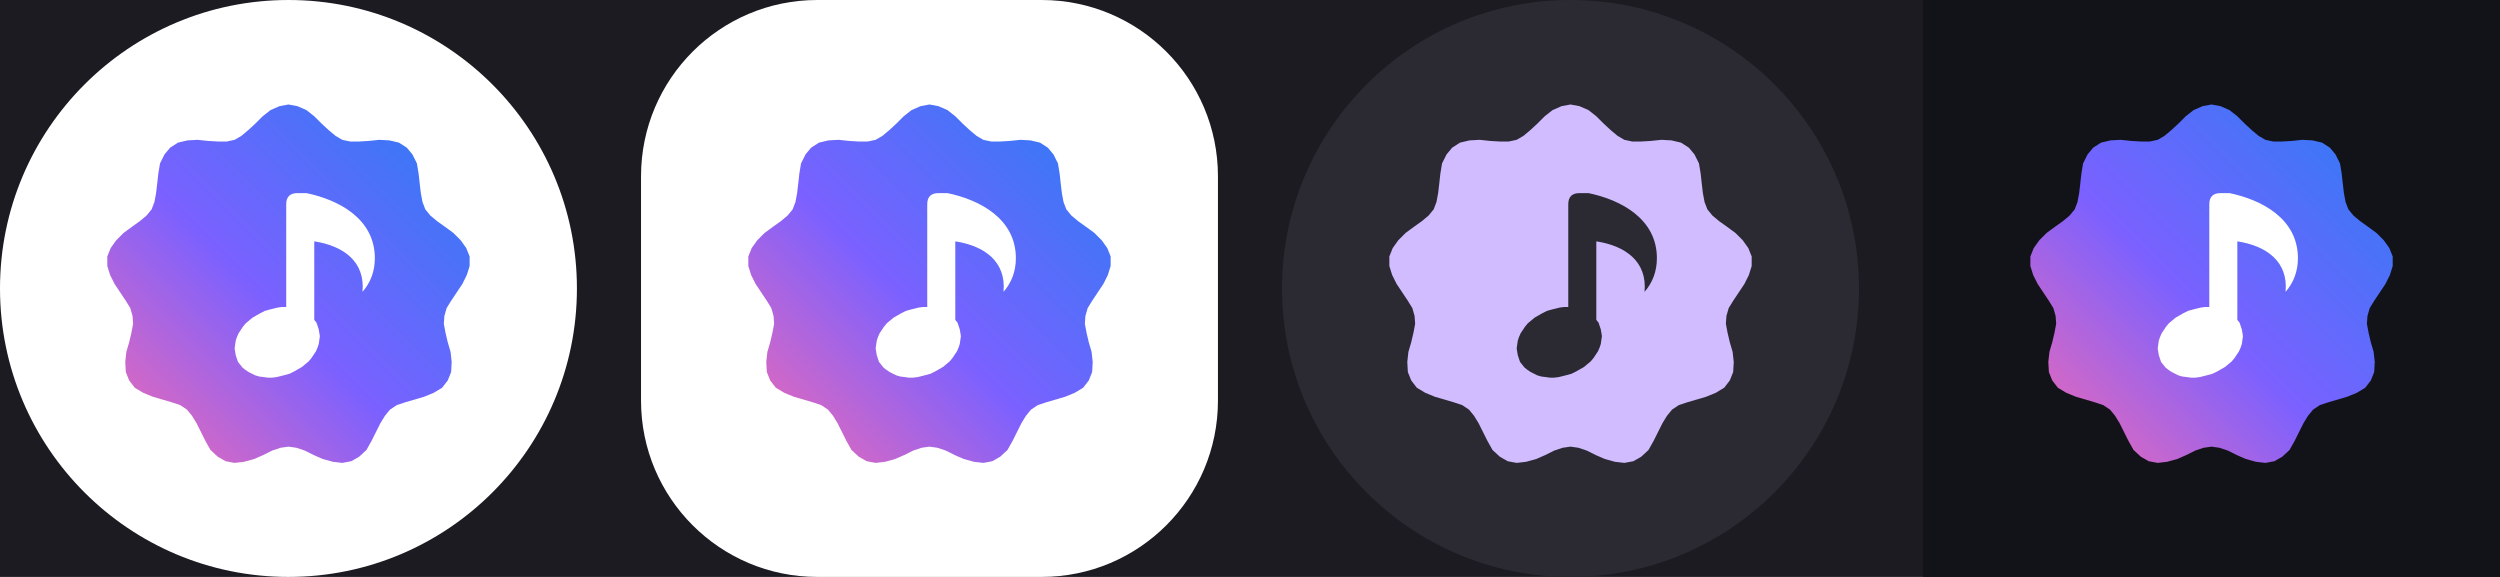
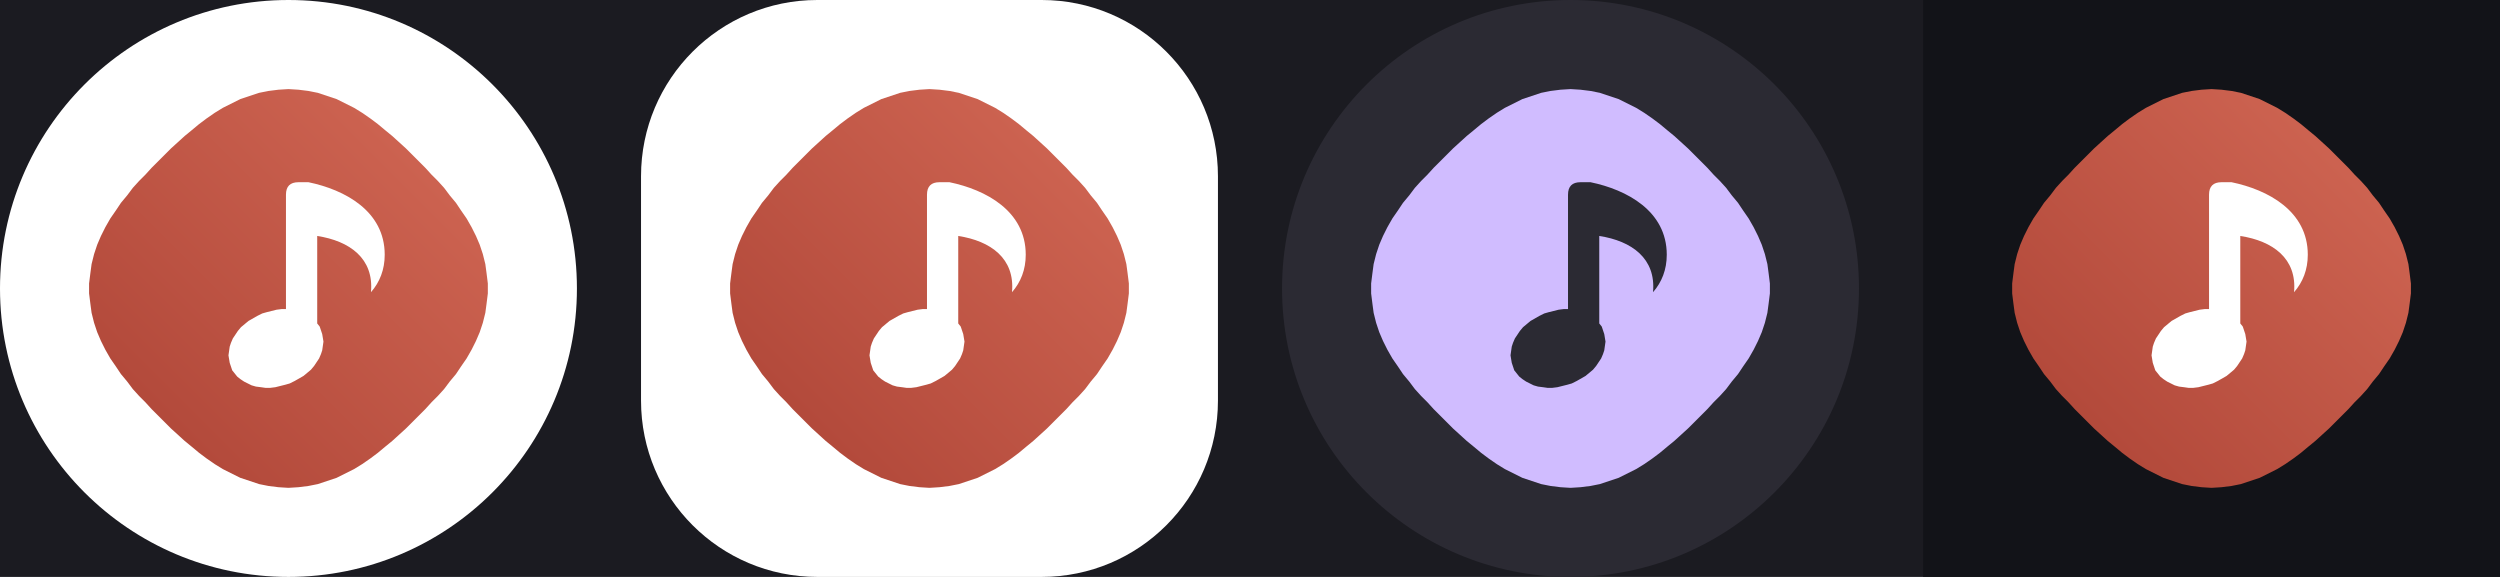
<svg xmlns="http://www.w3.org/2000/svg" viewBox="0 0 312 72" width="1248" height="288">
  <defs>
    <linearGradient id="g" x1="84" y1="24" x2="24" y2="84" gradientUnits="userSpaceOnUse">
-       <stop offset="0.0" stop-color="#2F7BF5" />
-       <stop offset="0.55" stop-color="#7B61FF" />
-       <stop offset="1.0" stop-color="#F06AB4" />
+       <stop offset="0.0" stop-color="#D26855" />
+       <stop offset="1.0" stop-color="#AD4436" />
    </linearGradient>
  </defs>
  <rect width="312" height="72" fill="#1b1b21" />
  <g transform="translate(-18,-18)">
    <clipPath id="m0">
      <circle cx="54" cy="54" r="36" />
    </clipPath>
    <g clip-path="url(#m0)">
      <rect width="108" height="108" fill="#fff" />
-       <g transform="translate(54 54) scale(0.7) translate(-54 -54)">
-         <path d="M54,21.2 L55.6,21.5 L57.2,22.2 L58.6,23.3 L59.9,24.6 L61.2,25.8 L62.4,26.8 L63.6,27.5 L65,27.8 L66.6,27.8 L68.3,27.7 L70.2,27.5 L72,27.6 L73.7,28 L75.1,28.9 L76.1,30.1 L76.9,31.7 L77.2,33.5 L77.4,35.3 L77.6,37 L77.9,38.6 L78.4,39.9 L79.3,41 L80.5,42 L81.9,43 L83.4,44.1 L84.7,45.4 L85.7,46.8 L86.3,48.3 L86.3,50 L85.8,51.6 L85,53.2 L84,54.7 L83,56.2 L82.2,57.5 L81.8,58.9 L81.7,60.3 L82,61.9 L82.4,63.6 L82.9,65.3 L83.1,67.1 L83,68.9 L82.4,70.4 L81.4,71.7 L79.9,72.6 L78.2,73.3 L76.5,73.8 L74.8,74.3 L73.3,74.8 L72.1,75.6 L71.2,76.7 L70.4,78 L69.6,79.6 L68.8,81.2 L67.9,82.8 L66.6,84 L65.2,84.8 L63.6,85.1 L61.9,84.9 L60.1,84.4 L58.5,83.7 L56.9,82.9 L55.4,82.4 L54,82.2 L52.6,82.4 L51.1,82.9 L49.5,83.7 L47.9,84.4 L46.1,84.9 L44.4,85.1 L42.8,84.8 L41.4,84 L40.1,82.8 L39.2,81.2 L38.4,79.6 L37.6,78 L36.8,76.7 L35.9,75.6 L34.7,74.8 L33.2,74.3 L31.5,73.8 L29.8,73.3 L28.1,72.6 L26.6,71.7 L25.6,70.4 L25,68.9 L24.9,67.1 L25.1,65.3 L25.6,63.6 L26,61.9 L26.3,60.3 L26.2,58.9 L25.8,57.5 L25,56.2 L24,54.7 L23,53.2 L22.2,51.6 L21.7,50 L21.7,48.3 L22.3,46.8 L23.3,45.4 L24.6,44.1 L26.1,43 L27.5,42 L28.7,41 L29.6,39.9 L30.1,38.6 L30.4,37 L30.6,35.3 L30.8,33.5 L31.1,31.7 L31.9,30.1 L32.9,28.9 L34.3,28 L36,27.6 L37.8,27.5 L39.7,27.7 L41.4,27.8 L43,27.8 L44.4,27.5 L45.6,26.8 L46.8,25.8 L48.1,24.6 L49.4,23.3 L50.8,22.2 L52.4,21.5 Z" fill="url(#g)" />
+       <g transform="translate(54 54) scale(0.78) translate(-54 -54)">
+         <path d="M54,22.1 L55.6,22.2 L57.2,22.4 L58.7,22.7 L60.2,23.2 L61.7,23.7 L63.1,24.4 L64.5,25.1 L65.8,25.9 L67.1,26.8 L68.3,27.7 L69.5,28.7 L70.6,29.6 L71.7,30.6 L72.8,31.6 L73.8,32.6 L74.9,33.7 L75.9,34.7 L76.9,35.8 L77.9,36.8 L78.9,37.9 L79.8,39.1 L80.8,40.3 L81.6,41.5 L82.5,42.8 L83.3,44.2 L84,45.6 L84.6,47 L85.1,48.5 L85.5,50.1 L85.7,51.6 L85.9,53.2 L85.9,54.8 L85.7,56.4 L85.5,57.9 L85.1,59.5 L84.6,61 L84,62.4 L83.3,63.8 L82.5,65.2 L81.6,66.5 L80.8,67.7 L79.8,68.9 L78.9,70.1 L77.9,71.2 L76.9,72.2 L75.9,73.3 L74.9,74.3 L73.8,75.4 L72.8,76.4 L71.7,77.4 L70.6,78.4 L69.5,79.3 L68.3,80.3 L67.1,81.2 L65.8,82.1 L64.5,82.9 L63.1,83.6 L61.7,84.3 L60.2,84.8 L58.7,85.3 L57.2,85.6 L55.6,85.8 L54,85.9 L52.4,85.8 L50.8,85.6 L49.3,85.3 L47.8,84.8 L46.3,84.3 L44.9,83.6 L43.5,82.9 L42.2,82.1 L40.9,81.2 L39.7,80.3 L38.5,79.3 L37.4,78.4 L36.3,77.4 L35.2,76.4 L34.2,75.4 L33.1,74.3 L32.1,73.3 L31.1,72.2 L30.1,71.2 L29.1,70.1 L28.2,68.9 L27.2,67.7 L26.4,66.5 L25.5,65.2 L24.7,63.8 L24,62.4 L23.4,61 L22.9,59.5 L22.5,57.9 L22.3,56.4 L22.1,54.8 L22.1,53.2 L22.3,51.6 L22.5,50.1 L22.9,48.5 L23.4,47 L24,45.6 L24.7,44.2 L25.5,42.8 L26.4,41.5 L27.2,40.3 L28.2,39.1 L29.1,37.9 L30.1,36.8 L31.1,35.8 L32.1,34.7 L33.1,33.7 L34.2,32.6 L35.2,31.6 L36.3,30.6 L37.4,29.6 L38.5,28.7 L39.7,27.7 L40.9,26.8 L42.2,25.9 L43.5,25.1 L44.9,24.4 L46.3,23.7 L47.8,23.2 L49.3,22.7 L50.8,22.4 L52.4,22.2 Z" fill="url(#g)" />
        <path d="M58.6,59.6 L58.6,59.6 L59,60.1 L59.2,60.7 L59.4,61.3 L59.5,61.9 L59.6,62.5 L59.5,63.2 L59.4,63.9 L59.2,64.5 L58.9,65.2 L58.5,65.8 L58.1,66.4 L57.6,67 L57,67.5 L56.4,68 L55.7,68.4 L55,68.8 L54.2,69.2 L53.5,69.4 L52.7,69.6 L51.9,69.8 L51.1,69.9 L50.3,69.9 L49.6,69.8 L48.8,69.7 L48.1,69.5 L47.5,69.2 L46.9,68.9 L46.3,68.5 L45.8,68.1 L45.4,67.6 L45,67.1 L44.8,66.5 L44.6,65.9 L44.5,65.3 L44.4,64.7 L44.5,64 L44.6,63.3 L44.8,62.7 L45.1,62 L45.5,61.4 L45.9,60.8 L46.4,60.2 L47,59.7 L47.6,59.2 L48.3,58.8 L49,58.4 L49.8,58 L50.5,57.8 L51.3,57.6 L52.1,57.4 L52.9,57.3 L53.6,57.3 L53.6,39 Q53.6,37 55.6,37 L57.2,37 C63,38.2 69.4,41.6 69.4,48.6 C69.4,51 68.6,53 67.2,54.6 C67.7,49.2 63.8,46.4 58.6,45.6 Z" fill="#fff" />
      </g>
    </g>
  </g>
  <g transform="translate(62,-18)">
    <clipPath id="m1">
      <rect x="18" y="18" width="72" height="72" rx="22" />
    </clipPath>
    <g clip-path="url(#m1)">
      <rect width="108" height="108" fill="#fff" />
-       <g transform="translate(54 54) scale(0.7) translate(-54 -54)">
-         <path d="M54,21.2 L55.6,21.5 L57.2,22.2 L58.6,23.3 L59.9,24.6 L61.2,25.8 L62.4,26.8 L63.6,27.5 L65,27.8 L66.6,27.8 L68.3,27.7 L70.2,27.5 L72,27.6 L73.7,28 L75.1,28.9 L76.1,30.1 L76.9,31.7 L77.2,33.5 L77.4,35.3 L77.6,37 L77.9,38.6 L78.4,39.9 L79.3,41 L80.5,42 L81.9,43 L83.4,44.1 L84.7,45.4 L85.7,46.8 L86.3,48.3 L86.3,50 L85.8,51.6 L85,53.2 L84,54.7 L83,56.2 L82.2,57.5 L81.8,58.9 L81.7,60.3 L82,61.9 L82.4,63.6 L82.9,65.3 L83.1,67.1 L83,68.9 L82.4,70.4 L81.4,71.7 L79.9,72.6 L78.2,73.3 L76.5,73.8 L74.8,74.3 L73.3,74.8 L72.1,75.6 L71.2,76.7 L70.4,78 L69.6,79.6 L68.8,81.2 L67.9,82.8 L66.6,84 L65.2,84.8 L63.6,85.1 L61.9,84.9 L60.1,84.4 L58.5,83.7 L56.9,82.9 L55.4,82.4 L54,82.2 L52.6,82.4 L51.1,82.9 L49.5,83.7 L47.9,84.4 L46.1,84.9 L44.4,85.1 L42.8,84.8 L41.4,84 L40.1,82.8 L39.2,81.2 L38.4,79.6 L37.6,78 L36.8,76.7 L35.9,75.6 L34.7,74.8 L33.2,74.3 L31.5,73.8 L29.8,73.3 L28.1,72.6 L26.6,71.7 L25.6,70.4 L25,68.9 L24.9,67.1 L25.1,65.3 L25.6,63.6 L26,61.9 L26.3,60.3 L26.2,58.9 L25.8,57.5 L25,56.2 L24,54.7 L23,53.2 L22.2,51.6 L21.7,50 L21.7,48.3 L22.3,46.8 L23.3,45.4 L24.6,44.1 L26.1,43 L27.5,42 L28.7,41 L29.6,39.9 L30.1,38.6 L30.4,37 L30.6,35.3 L30.8,33.5 L31.1,31.7 L31.9,30.1 L32.9,28.9 L34.3,28 L36,27.6 L37.8,27.5 L39.7,27.7 L41.4,27.8 L43,27.8 L44.4,27.5 L45.6,26.8 L46.8,25.8 L48.1,24.6 L49.4,23.3 L50.8,22.2 L52.4,21.5 Z" fill="url(#g)" />
+       <g transform="translate(54 54) scale(0.78) translate(-54 -54)">
+         <path d="M54,22.1 L55.6,22.2 L57.2,22.4 L58.7,22.7 L60.2,23.2 L61.7,23.7 L63.1,24.4 L64.5,25.1 L65.8,25.9 L67.1,26.8 L68.3,27.7 L69.5,28.7 L70.6,29.6 L71.7,30.6 L72.8,31.6 L73.8,32.6 L74.9,33.7 L75.9,34.7 L76.9,35.8 L77.9,36.8 L78.9,37.9 L79.8,39.1 L80.8,40.3 L81.6,41.5 L82.5,42.8 L83.3,44.2 L84,45.6 L84.6,47 L85.1,48.5 L85.5,50.1 L85.7,51.6 L85.9,53.2 L85.9,54.8 L85.7,56.4 L85.5,57.9 L85.1,59.5 L84.6,61 L84,62.4 L83.3,63.8 L82.5,65.2 L81.6,66.5 L80.8,67.7 L79.8,68.9 L78.9,70.1 L77.9,71.2 L76.9,72.2 L75.9,73.3 L74.9,74.3 L73.8,75.4 L72.8,76.4 L71.7,77.4 L70.6,78.4 L69.5,79.3 L68.3,80.3 L67.1,81.2 L65.8,82.1 L64.5,82.9 L63.1,83.6 L61.7,84.3 L60.2,84.8 L58.7,85.3 L57.2,85.6 L55.6,85.8 L54,85.9 L52.4,85.8 L50.8,85.6 L49.3,85.3 L47.8,84.8 L46.3,84.3 L44.9,83.6 L43.5,82.9 L42.2,82.1 L40.9,81.2 L39.7,80.3 L38.5,79.3 L37.4,78.4 L36.3,77.4 L35.2,76.4 L34.2,75.4 L33.1,74.3 L32.1,73.3 L31.1,72.2 L30.1,71.2 L29.1,70.1 L28.2,68.9 L27.2,67.7 L26.4,66.5 L25.5,65.2 L24.7,63.8 L24,62.4 L23.4,61 L22.9,59.5 L22.5,57.9 L22.3,56.4 L22.1,54.8 L22.1,53.2 L22.3,51.6 L22.5,50.1 L22.9,48.5 L23.4,47 L24,45.6 L24.7,44.2 L25.5,42.8 L26.4,41.5 L27.2,40.3 L28.2,39.1 L29.1,37.9 L30.1,36.8 L31.1,35.8 L32.1,34.7 L33.1,33.7 L34.2,32.6 L35.2,31.6 L36.3,30.6 L37.4,29.6 L38.5,28.7 L39.7,27.7 L40.9,26.8 L42.2,25.9 L43.5,25.1 L44.9,24.4 L46.3,23.7 L47.8,23.2 L49.3,22.7 L50.8,22.4 L52.4,22.2 Z" fill="url(#g)" />
        <path d="M58.6,59.6 L58.6,59.6 L59,60.1 L59.2,60.7 L59.4,61.3 L59.5,61.9 L59.6,62.5 L59.5,63.2 L59.4,63.9 L59.2,64.5 L58.9,65.2 L58.5,65.8 L58.1,66.4 L57.6,67 L57,67.5 L56.4,68 L55.7,68.4 L55,68.8 L54.2,69.2 L53.5,69.4 L52.7,69.6 L51.9,69.8 L51.1,69.9 L50.3,69.9 L49.6,69.8 L48.8,69.7 L48.1,69.5 L47.5,69.2 L46.9,68.9 L46.3,68.5 L45.8,68.1 L45.4,67.6 L45,67.1 L44.8,66.5 L44.6,65.9 L44.5,65.3 L44.4,64.7 L44.5,64 L44.6,63.3 L44.8,62.7 L45.1,62 L45.5,61.4 L45.9,60.8 L46.4,60.2 L47,59.7 L47.6,59.2 L48.3,58.8 L49,58.4 L49.8,58 L50.5,57.8 L51.3,57.6 L52.1,57.4 L52.9,57.3 L53.6,57.3 L53.6,39 Q53.6,37 55.6,37 L57.2,37 C63,38.2 69.4,41.6 69.4,48.6 C69.4,51 68.6,53 67.2,54.6 C67.7,49.2 63.8,46.4 58.6,45.6 Z" fill="#fff" />
      </g>
    </g>
  </g>
  <g transform="translate(142,-18)">
    <clipPath id="m2">
      <circle cx="54" cy="54" r="36" />
    </clipPath>
    <g clip-path="url(#m2)">
      <rect width="108" height="108" fill="#2b2a33" />
-       <g transform="translate(54 54) scale(0.7) translate(-54 -54)">
-         <path d="M54,21.2 L55.6,21.5 L57.2,22.2 L58.6,23.3 L59.9,24.6 L61.2,25.8 L62.4,26.8 L63.6,27.5 L65,27.8 L66.6,27.8 L68.3,27.7 L70.2,27.5 L72,27.6 L73.7,28 L75.1,28.9 L76.1,30.1 L76.9,31.7 L77.2,33.5 L77.4,35.3 L77.6,37 L77.9,38.6 L78.4,39.9 L79.3,41 L80.5,42 L81.9,43 L83.4,44.1 L84.7,45.4 L85.7,46.8 L86.3,48.3 L86.3,50 L85.8,51.6 L85,53.2 L84,54.7 L83,56.2 L82.2,57.5 L81.8,58.9 L81.7,60.3 L82,61.9 L82.4,63.6 L82.9,65.3 L83.1,67.1 L83,68.9 L82.4,70.4 L81.4,71.7 L79.9,72.6 L78.2,73.3 L76.5,73.8 L74.8,74.3 L73.3,74.8 L72.1,75.6 L71.2,76.7 L70.4,78 L69.6,79.6 L68.8,81.2 L67.9,82.8 L66.6,84 L65.2,84.8 L63.6,85.1 L61.9,84.9 L60.1,84.4 L58.5,83.7 L56.9,82.9 L55.4,82.4 L54,82.2 L52.6,82.4 L51.1,82.9 L49.5,83.7 L47.9,84.4 L46.1,84.9 L44.4,85.1 L42.8,84.8 L41.4,84 L40.1,82.8 L39.2,81.2 L38.4,79.6 L37.6,78 L36.8,76.7 L35.9,75.6 L34.7,74.8 L33.2,74.3 L31.5,73.8 L29.8,73.3 L28.1,72.6 L26.6,71.7 L25.6,70.4 L25,68.9 L24.9,67.1 L25.1,65.3 L25.6,63.6 L26,61.9 L26.3,60.3 L26.2,58.9 L25.8,57.5 L25,56.2 L24,54.7 L23,53.2 L22.2,51.6 L21.7,50 L21.7,48.3 L22.3,46.8 L23.3,45.4 L24.6,44.1 L26.1,43 L27.5,42 L28.7,41 L29.6,39.9 L30.1,38.6 L30.4,37 L30.6,35.3 L30.8,33.5 L31.1,31.7 L31.9,30.1 L32.9,28.9 L34.3,28 L36,27.6 L37.8,27.5 L39.7,27.7 L41.4,27.8 L43,27.8 L44.4,27.5 L45.6,26.8 L46.8,25.8 L48.1,24.6 L49.4,23.3 L50.8,22.2 L52.4,21.5 Z M58.6,59.6 L58.6,59.6 L59,60.1 L59.2,60.7 L59.4,61.3 L59.5,61.9 L59.6,62.5 L59.5,63.2 L59.4,63.9 L59.2,64.5 L58.9,65.2 L58.5,65.8 L58.1,66.4 L57.6,67 L57,67.5 L56.4,68 L55.7,68.4 L55,68.8 L54.2,69.2 L53.5,69.4 L52.7,69.6 L51.9,69.8 L51.1,69.9 L50.3,69.9 L49.6,69.8 L48.8,69.7 L48.1,69.5 L47.5,69.2 L46.9,68.9 L46.3,68.5 L45.8,68.1 L45.4,67.6 L45,67.1 L44.8,66.5 L44.6,65.9 L44.5,65.3 L44.4,64.7 L44.5,64 L44.6,63.3 L44.8,62.7 L45.1,62 L45.5,61.4 L45.9,60.8 L46.4,60.2 L47,59.7 L47.6,59.2 L48.3,58.8 L49,58.4 L49.8,58 L50.5,57.8 L51.3,57.6 L52.1,57.4 L52.9,57.3 L53.6,57.3 L53.6,39 Q53.6,37 55.6,37 L57.2,37 C63,38.2 69.4,41.6 69.4,48.6 C69.4,51 68.6,53 67.2,54.6 C67.7,49.2 63.8,46.4 58.6,45.6 Z" fill-rule="evenodd" fill="#d0bcff" />
+       <g transform="translate(54 54) scale(0.78) translate(-54 -54)">
+         <path d="M54,22.1 L55.6,22.2 L57.2,22.4 L58.7,22.7 L60.2,23.2 L61.7,23.7 L63.1,24.4 L64.5,25.1 L65.8,25.9 L67.1,26.8 L68.3,27.7 L69.5,28.7 L70.6,29.6 L71.7,30.6 L72.8,31.6 L73.8,32.6 L74.9,33.7 L75.9,34.7 L76.9,35.8 L77.9,36.8 L78.9,37.9 L79.8,39.1 L80.8,40.3 L81.6,41.5 L82.5,42.8 L83.3,44.2 L84,45.6 L84.6,47 L85.1,48.5 L85.5,50.1 L85.7,51.6 L85.9,53.2 L85.9,54.8 L85.7,56.4 L85.5,57.9 L85.1,59.5 L84.6,61 L84,62.4 L83.3,63.8 L82.5,65.2 L81.6,66.5 L80.8,67.7 L79.8,68.9 L78.9,70.1 L77.9,71.2 L76.9,72.2 L75.9,73.3 L74.9,74.3 L73.8,75.4 L72.8,76.4 L71.7,77.4 L70.6,78.4 L69.5,79.3 L68.3,80.3 L67.1,81.2 L65.8,82.1 L64.5,82.9 L63.1,83.6 L61.7,84.3 L60.2,84.8 L58.7,85.3 L57.2,85.6 L55.6,85.8 L54,85.9 L52.4,85.8 L50.8,85.6 L49.3,85.3 L47.8,84.8 L46.3,84.3 L44.9,83.6 L43.5,82.9 L42.2,82.1 L40.9,81.2 L39.7,80.3 L38.5,79.3 L37.4,78.4 L36.3,77.4 L35.2,76.4 L34.2,75.4 L33.1,74.3 L32.1,73.3 L31.1,72.2 L30.1,71.2 L29.1,70.1 L28.2,68.9 L27.2,67.7 L26.4,66.5 L25.5,65.2 L24.7,63.8 L24,62.4 L23.4,61 L22.9,59.5 L22.5,57.9 L22.3,56.4 L22.1,54.8 L22.1,53.2 L22.3,51.6 L22.5,50.1 L22.9,48.5 L23.4,47 L24,45.6 L24.7,44.2 L25.5,42.8 L26.4,41.5 L27.2,40.3 L28.2,39.1 L29.1,37.9 L30.1,36.8 L31.1,35.8 L32.1,34.7 L33.1,33.7 L34.2,32.6 L35.2,31.6 L36.3,30.6 L37.4,29.6 L38.5,28.7 L39.7,27.7 L40.9,26.8 L42.2,25.9 L43.5,25.1 L44.9,24.4 L46.3,23.7 L47.8,23.2 L49.3,22.7 L50.8,22.4 L52.4,22.2 Z M58.6,59.6 L58.6,59.6 L59,60.1 L59.2,60.7 L59.4,61.3 L59.5,61.9 L59.6,62.5 L59.5,63.2 L59.4,63.9 L59.2,64.5 L58.9,65.2 L58.5,65.8 L58.1,66.4 L57.6,67 L57,67.5 L56.4,68 L55.7,68.4 L55,68.8 L54.2,69.2 L53.5,69.4 L52.7,69.6 L51.9,69.8 L51.1,69.9 L50.3,69.9 L49.6,69.8 L48.8,69.7 L48.1,69.5 L47.5,69.2 L46.9,68.9 L46.3,68.5 L45.8,68.1 L45.4,67.6 L45,67.1 L44.8,66.5 L44.6,65.9 L44.5,65.3 L44.4,64.7 L44.5,64 L44.6,63.3 L44.8,62.7 L45.1,62 L45.5,61.4 L45.9,60.8 L46.4,60.2 L47,59.7 L47.6,59.2 L48.3,58.8 L49,58.4 L49.8,58 L50.5,57.8 L51.3,57.6 L52.1,57.4 L52.9,57.3 L53.6,57.3 L53.6,39 Q53.6,37 55.6,37 L57.2,37 C63,38.2 69.4,41.6 69.4,48.6 C69.4,51 68.6,53 67.2,54.6 C67.7,49.2 63.8,46.4 58.6,45.6 Z" fill-rule="evenodd" fill="#d0bcff" />
      </g>
    </g>
  </g>
  <g transform="translate(222,-18)">
    <clipPath id="m3">
      <rect x="18" y="18" width="72" height="72" />
    </clipPath>
    <g clip-path="url(#m3)">
      <rect width="108" height="108" fill="#121318" />
-       <g transform="translate(54 54) scale(0.7) translate(-54 -54)">
-         <path d="M54,21.2 L55.6,21.5 L57.2,22.2 L58.6,23.3 L59.9,24.6 L61.2,25.8 L62.4,26.8 L63.6,27.5 L65,27.8 L66.6,27.8 L68.3,27.7 L70.2,27.5 L72,27.6 L73.7,28 L75.1,28.9 L76.1,30.1 L76.9,31.7 L77.2,33.5 L77.4,35.3 L77.6,37 L77.9,38.6 L78.4,39.9 L79.3,41 L80.5,42 L81.9,43 L83.4,44.1 L84.7,45.4 L85.7,46.8 L86.3,48.3 L86.3,50 L85.8,51.6 L85,53.2 L84,54.7 L83,56.2 L82.2,57.5 L81.8,58.9 L81.7,60.3 L82,61.9 L82.4,63.6 L82.9,65.3 L83.1,67.1 L83,68.9 L82.4,70.4 L81.4,71.7 L79.9,72.6 L78.2,73.3 L76.5,73.8 L74.8,74.3 L73.3,74.8 L72.1,75.6 L71.2,76.7 L70.4,78 L69.6,79.6 L68.8,81.2 L67.9,82.8 L66.6,84 L65.2,84.8 L63.6,85.1 L61.9,84.9 L60.1,84.4 L58.5,83.7 L56.9,82.9 L55.4,82.4 L54,82.2 L52.6,82.4 L51.1,82.9 L49.5,83.7 L47.9,84.4 L46.1,84.9 L44.4,85.1 L42.8,84.8 L41.4,84 L40.1,82.8 L39.2,81.2 L38.4,79.6 L37.6,78 L36.8,76.7 L35.9,75.6 L34.7,74.8 L33.2,74.3 L31.5,73.8 L29.8,73.3 L28.1,72.6 L26.6,71.7 L25.6,70.4 L25,68.9 L24.9,67.1 L25.1,65.3 L25.6,63.6 L26,61.9 L26.3,60.3 L26.2,58.9 L25.8,57.5 L25,56.2 L24,54.7 L23,53.2 L22.2,51.6 L21.7,50 L21.7,48.3 L22.3,46.8 L23.3,45.4 L24.6,44.1 L26.1,43 L27.5,42 L28.7,41 L29.6,39.9 L30.1,38.6 L30.4,37 L30.6,35.3 L30.8,33.5 L31.1,31.7 L31.9,30.1 L32.9,28.9 L34.3,28 L36,27.6 L37.8,27.5 L39.7,27.7 L41.4,27.8 L43,27.8 L44.4,27.5 L45.6,26.8 L46.8,25.8 L48.1,24.6 L49.4,23.3 L50.8,22.2 L52.4,21.5 Z" fill="url(#g)" />
+       <g transform="translate(54 54) scale(0.78) translate(-54 -54)">
+         <path d="M54,22.1 L55.6,22.2 L57.2,22.4 L58.7,22.7 L60.2,23.2 L61.7,23.7 L63.1,24.4 L64.5,25.1 L65.8,25.9 L67.1,26.8 L68.3,27.7 L69.5,28.7 L70.6,29.6 L71.7,30.6 L72.8,31.6 L73.8,32.6 L74.9,33.7 L75.9,34.7 L76.9,35.8 L77.9,36.8 L78.9,37.9 L79.8,39.1 L80.8,40.3 L81.6,41.5 L82.5,42.8 L83.3,44.2 L84,45.6 L84.6,47 L85.1,48.5 L85.5,50.1 L85.7,51.6 L85.9,53.2 L85.9,54.8 L85.7,56.4 L85.5,57.9 L85.1,59.5 L84.6,61 L84,62.4 L83.3,63.8 L82.5,65.2 L81.6,66.5 L80.8,67.7 L79.8,68.9 L78.9,70.1 L77.9,71.2 L76.9,72.2 L75.9,73.3 L74.9,74.3 L73.8,75.4 L72.8,76.4 L71.7,77.4 L70.6,78.4 L69.5,79.3 L68.3,80.3 L67.1,81.2 L65.8,82.1 L64.5,82.9 L63.1,83.6 L61.7,84.3 L60.2,84.8 L58.7,85.3 L57.2,85.6 L55.6,85.8 L54,85.9 L52.4,85.8 L50.8,85.6 L49.3,85.3 L47.8,84.8 L46.3,84.3 L44.9,83.6 L43.5,82.9 L42.2,82.1 L40.9,81.2 L39.7,80.3 L38.5,79.3 L37.4,78.4 L36.3,77.4 L35.2,76.4 L34.2,75.4 L33.1,74.3 L32.1,73.3 L31.1,72.2 L30.1,71.2 L29.1,70.1 L28.2,68.9 L27.2,67.7 L26.4,66.5 L25.5,65.2 L24.7,63.8 L24,62.4 L23.4,61 L22.9,59.5 L22.5,57.9 L22.3,56.4 L22.1,54.8 L22.1,53.2 L22.3,51.6 L22.5,50.1 L22.9,48.5 L23.4,47 L24,45.6 L24.7,44.2 L25.5,42.8 L26.4,41.5 L27.2,40.3 L28.2,39.1 L29.1,37.9 L30.1,36.8 L31.1,35.8 L32.1,34.7 L33.1,33.7 L34.2,32.6 L35.2,31.6 L36.3,30.6 L37.4,29.6 L38.5,28.7 L39.7,27.7 L40.9,26.8 L42.2,25.9 L43.5,25.1 L44.9,24.4 L46.3,23.7 L47.8,23.2 L49.3,22.7 L50.8,22.4 L52.4,22.2 Z" fill="url(#g)" />
        <path d="M58.6,59.6 L58.6,59.6 L59,60.1 L59.2,60.7 L59.4,61.3 L59.5,61.9 L59.6,62.5 L59.5,63.2 L59.4,63.9 L59.2,64.5 L58.9,65.2 L58.5,65.8 L58.1,66.4 L57.6,67 L57,67.5 L56.4,68 L55.7,68.4 L55,68.8 L54.2,69.2 L53.5,69.4 L52.7,69.6 L51.9,69.8 L51.1,69.9 L50.3,69.9 L49.6,69.8 L48.8,69.7 L48.1,69.5 L47.5,69.2 L46.9,68.9 L46.3,68.5 L45.8,68.1 L45.4,67.6 L45,67.1 L44.8,66.5 L44.6,65.9 L44.5,65.3 L44.4,64.7 L44.5,64 L44.6,63.3 L44.8,62.7 L45.1,62 L45.5,61.4 L45.9,60.8 L46.4,60.2 L47,59.7 L47.6,59.2 L48.3,58.8 L49,58.4 L49.8,58 L50.5,57.8 L51.3,57.6 L52.1,57.4 L52.9,57.3 L53.6,57.3 L53.6,39 Q53.6,37 55.6,37 L57.2,37 C63,38.2 69.4,41.6 69.4,48.6 C69.4,51 68.6,53 67.2,54.6 C67.7,49.2 63.8,46.4 58.6,45.6 Z" fill="#fff" />
      </g>
    </g>
  </g>
</svg>
